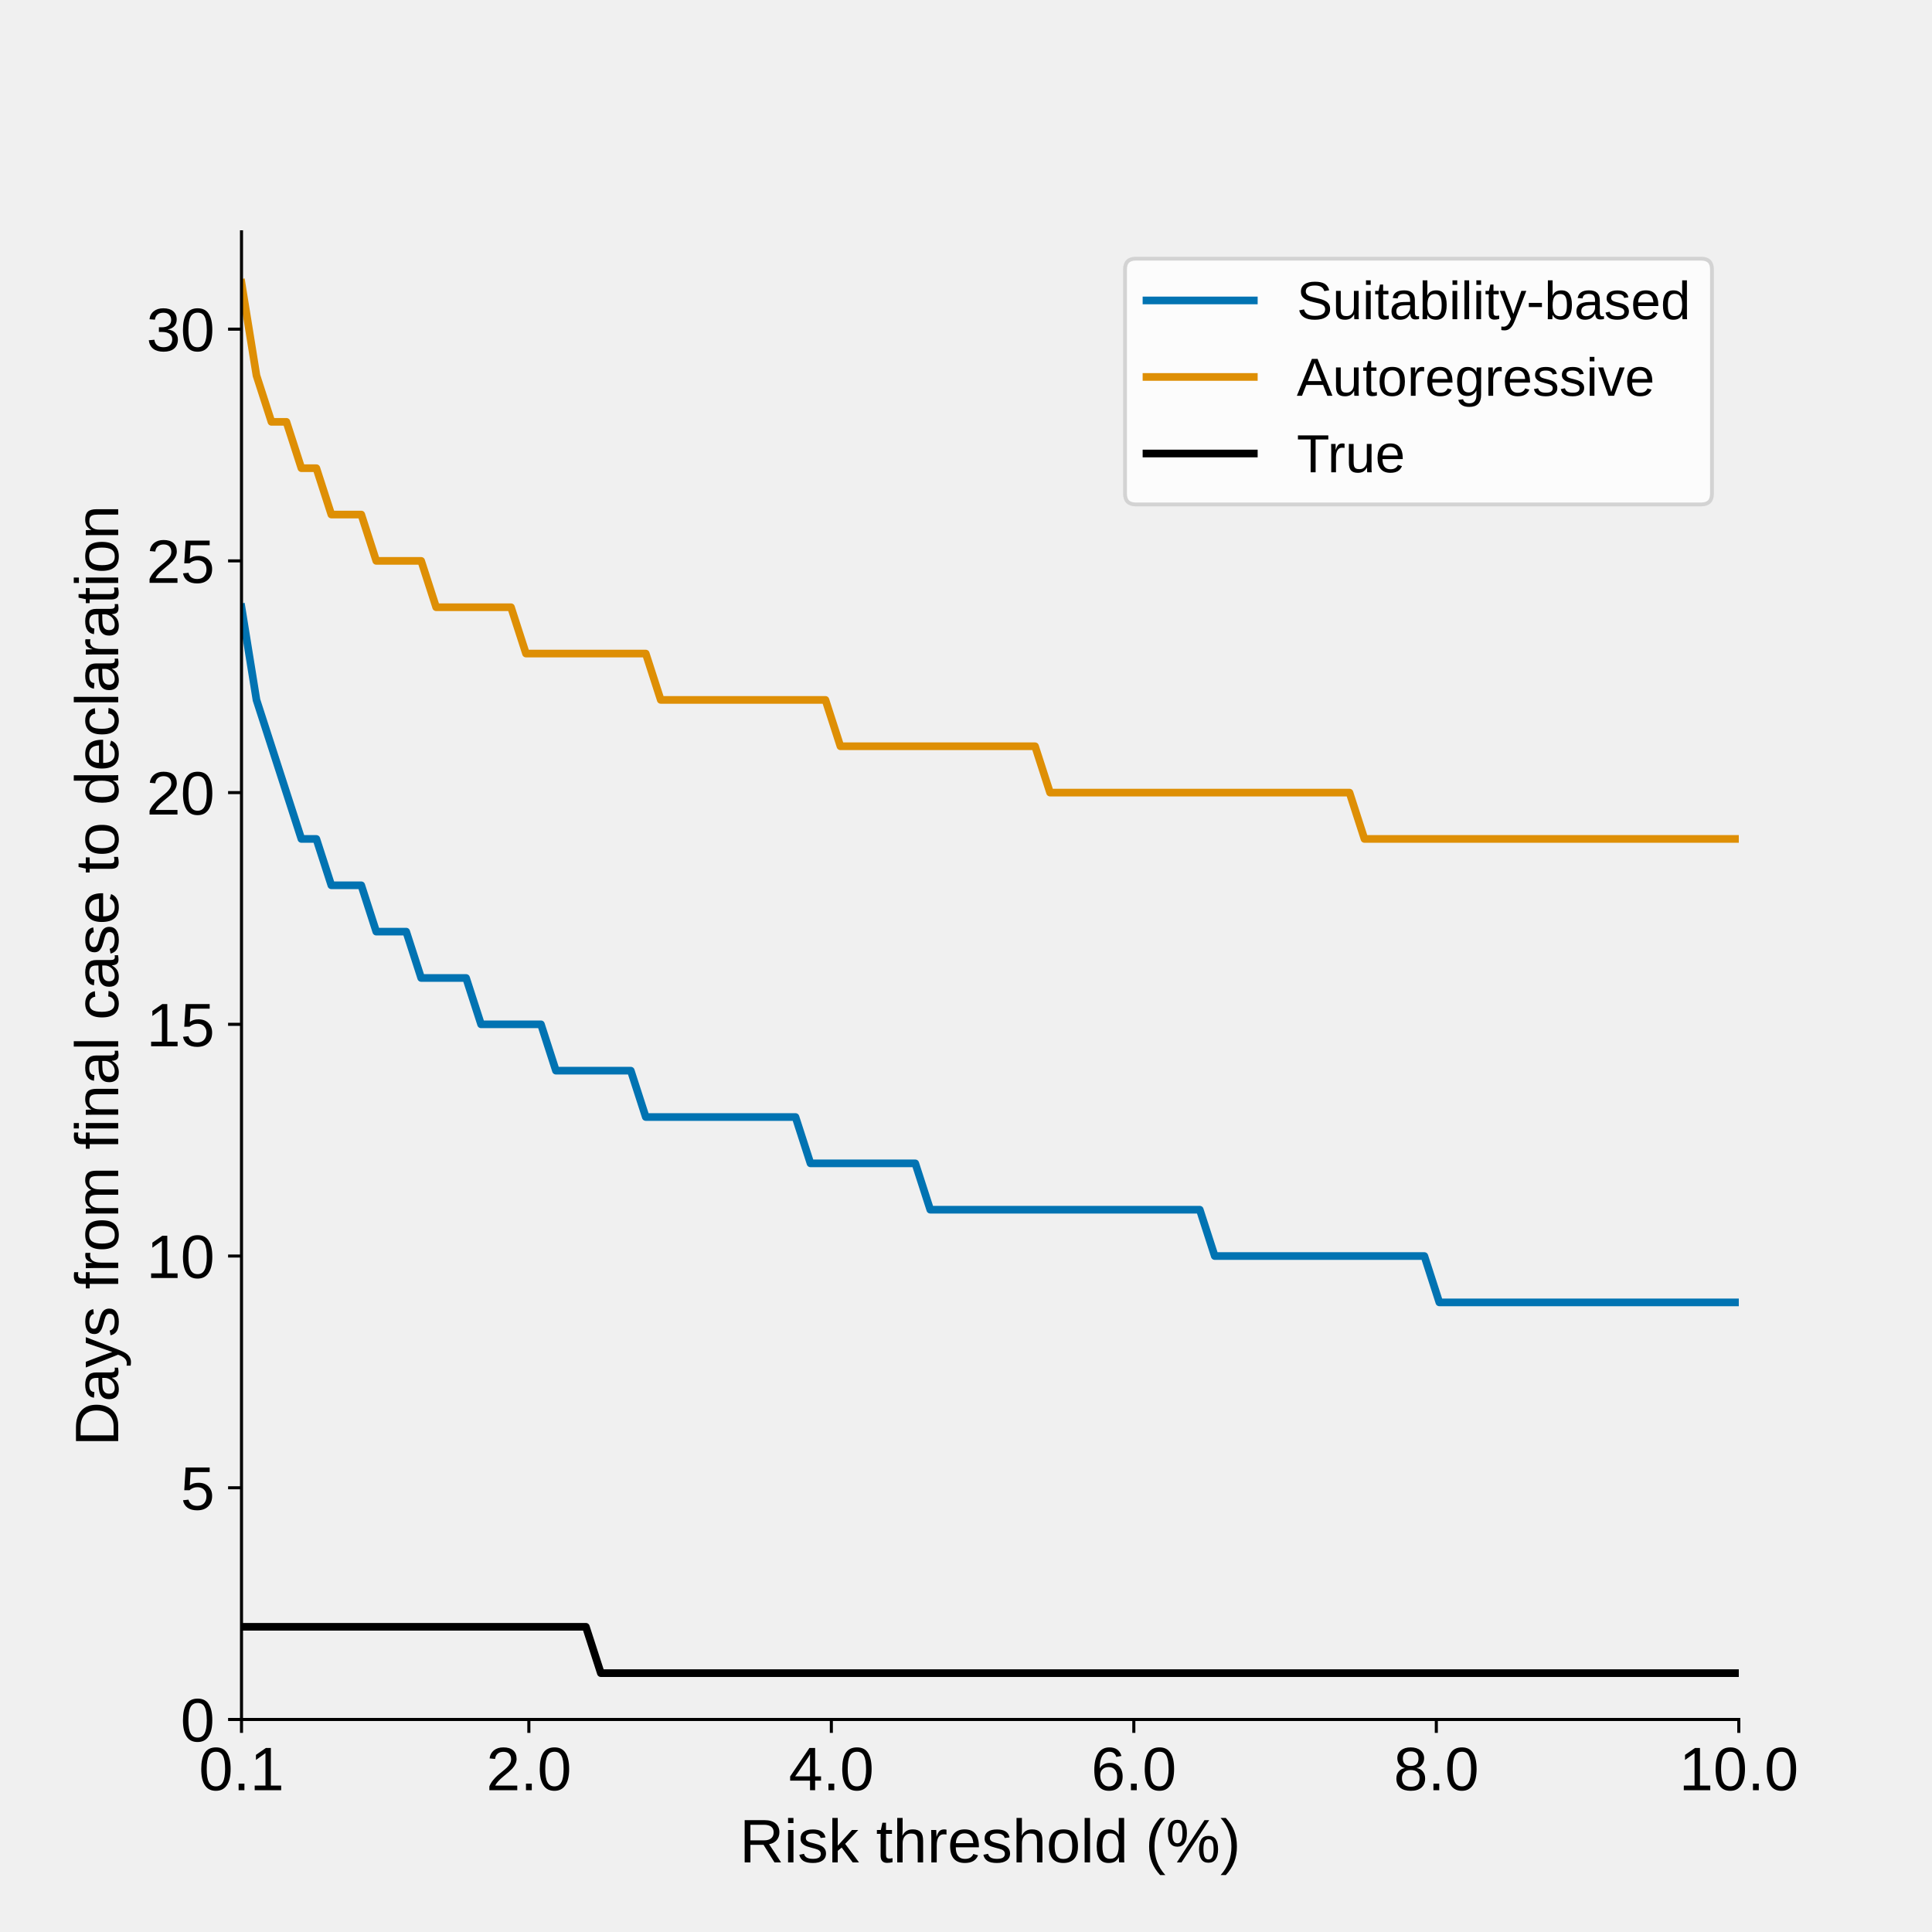
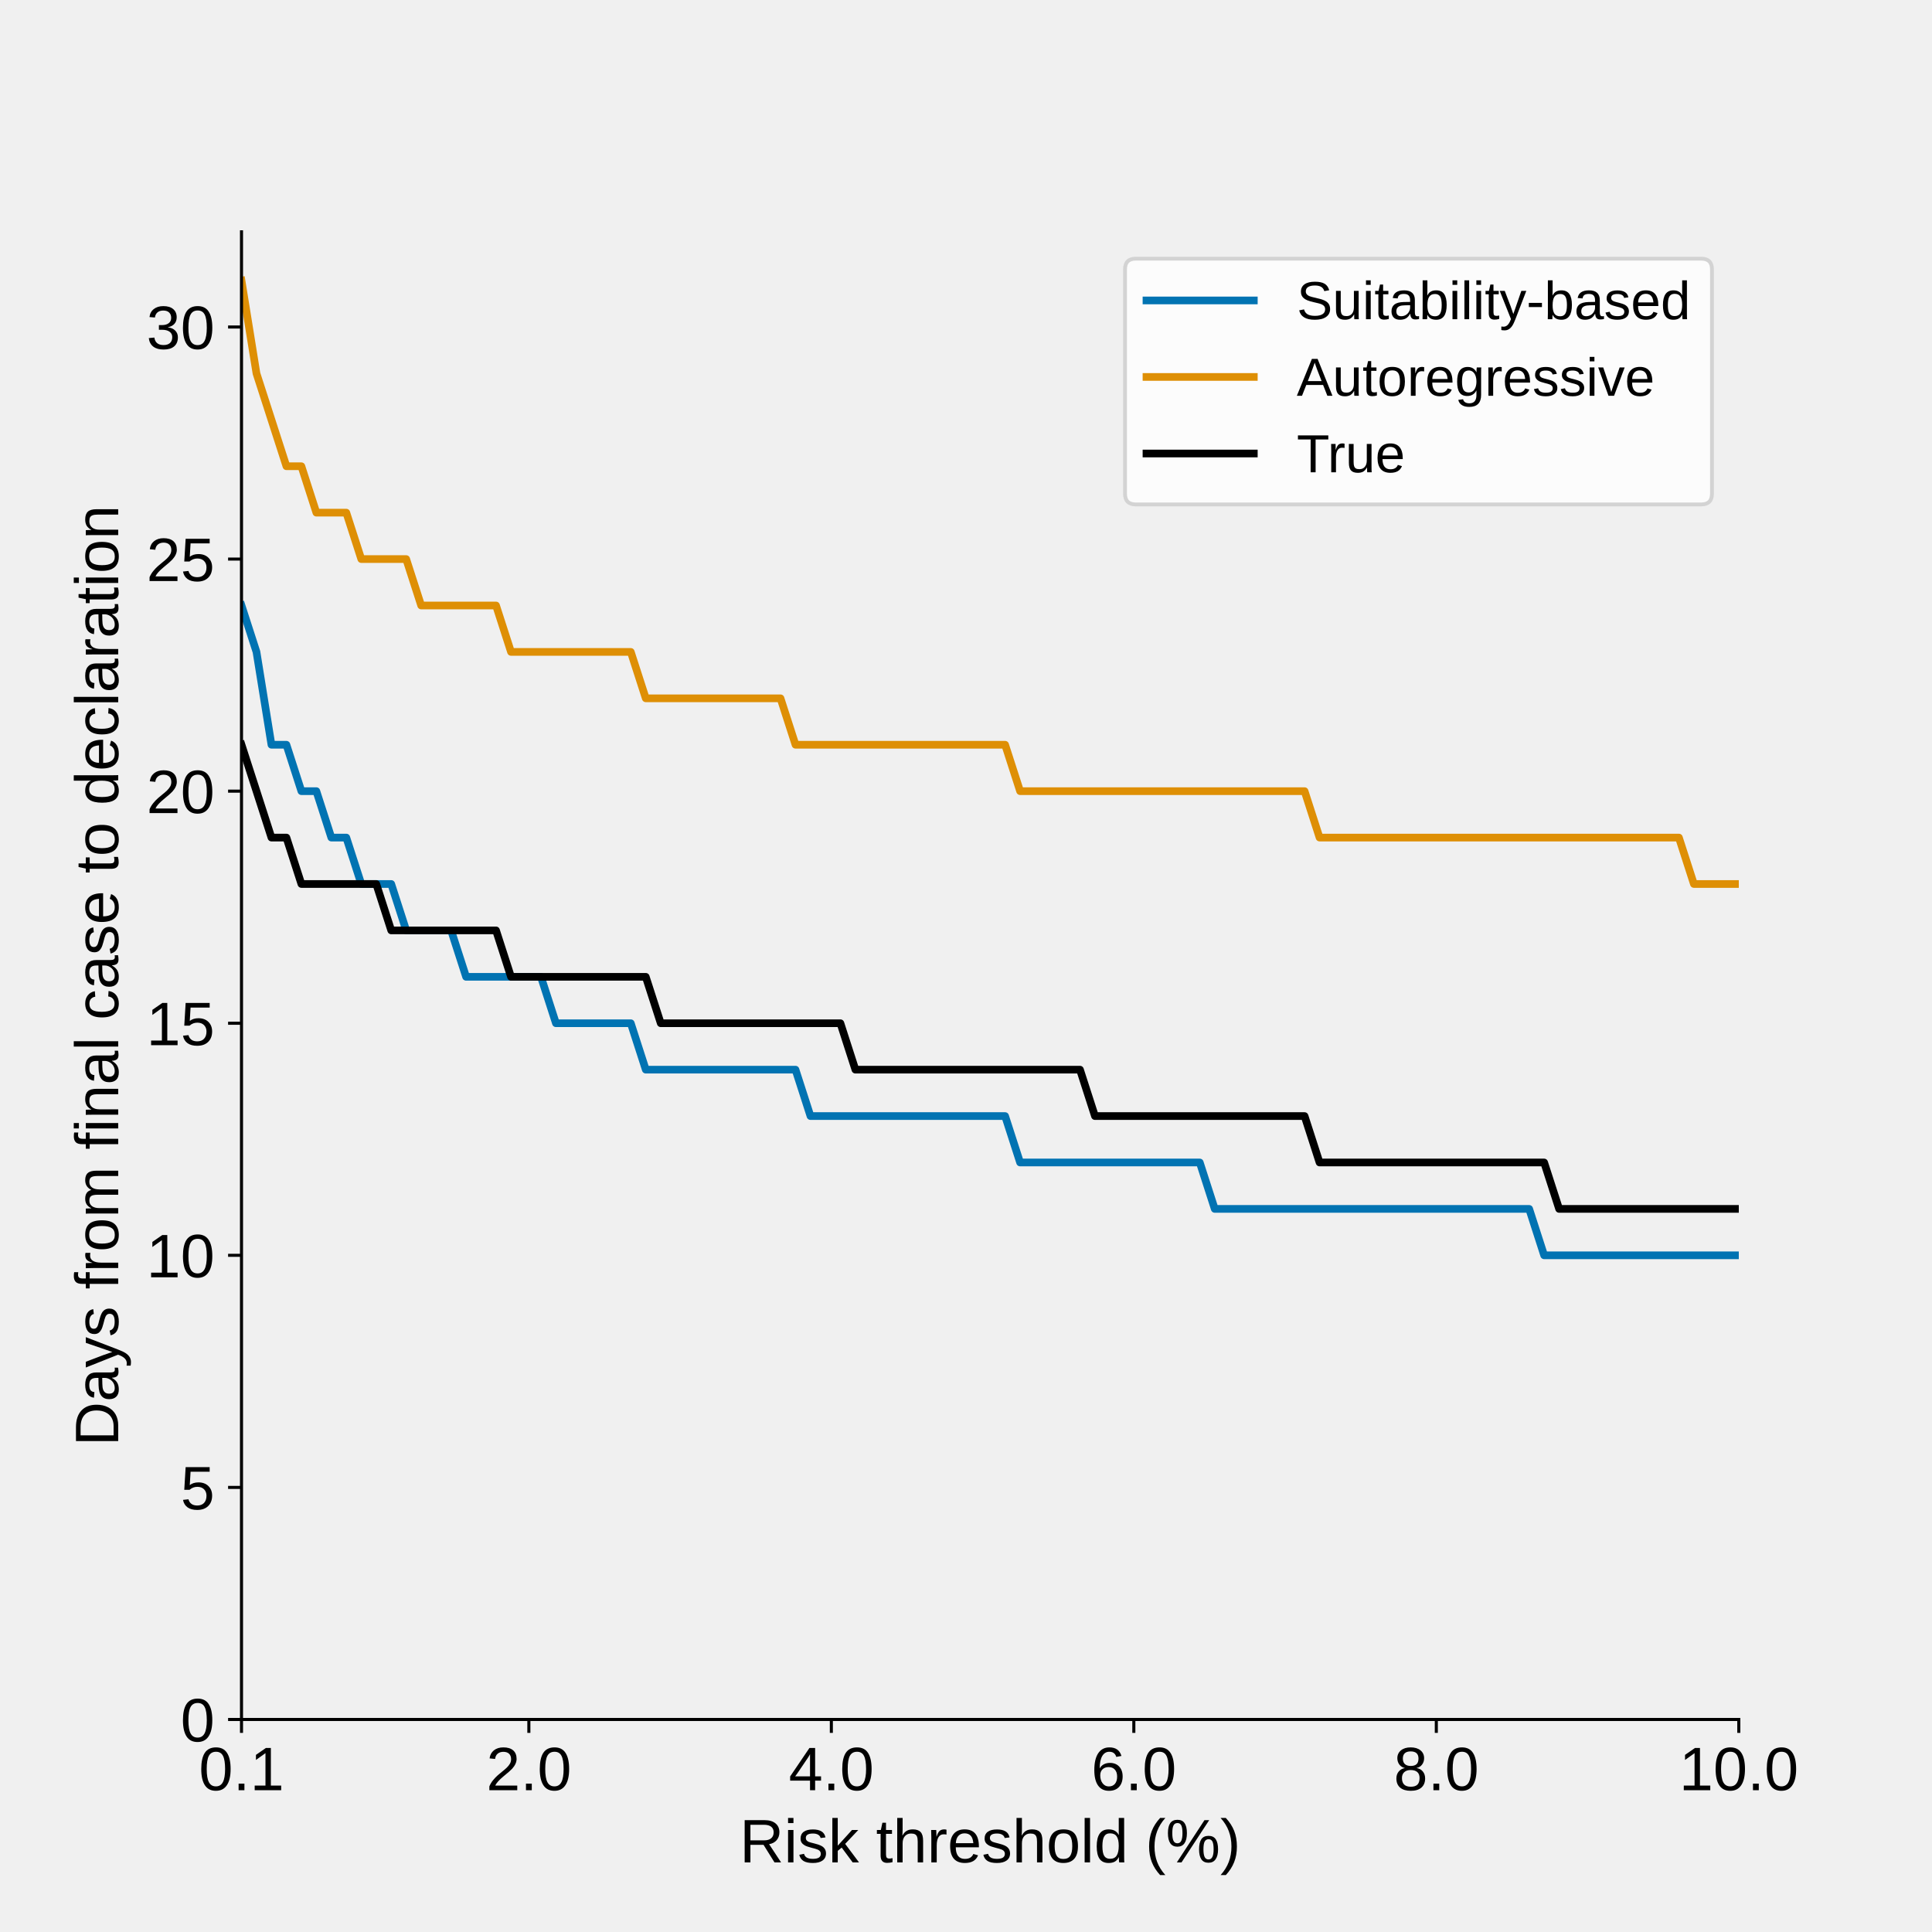
<svg xmlns="http://www.w3.org/2000/svg" xmlns:xlink="http://www.w3.org/1999/xlink" width="504pt" height="504pt" viewBox="0 0 504 504" version="1.1">
  <defs>
    <style type="text/css">*{stroke-linejoin: round; stroke-linecap: butt}</style>
  </defs>
  <g id="figure_1">
    <g id="patch_1">
      <path d="M 0 504  L 504 504  L 504 0  L 0 0  L 0 504  z " style="fill: none" />
    </g>
    <g id="axes_1">
      <g id="patch_2">
        <path d="M 63 448.56  L 453.6 448.56  L 453.6 60.48  L 63 60.48  L 63 448.56  z " style="fill: none" />
      </g>
      <g id="matplotlib.axis_1">
        <g id="xtick_1">
          <g id="line2d_1">
            <defs>
-               <path id="m6bb182ca93" d="M 0 0  L 0 3.5  " style="stroke: #000000; stroke-width: 0.8" />
+               <path id="mb27273613e" d="M 0 0  L 0 3.5  " style="stroke: #000000; stroke-width: 0.8" />
            </defs>
            <g>
-               <use xlink:href="#m6bb182ca93" x="63" y="448.56" style="stroke: #000000; stroke-width: 0.8" />
+               <use xlink:href="#mb27273613e" x="63" y="448.56" style="stroke: #000000; stroke-width: 0.8" />
            </g>
          </g>
          <g id="text_1">
            <text style="font-size: 16px; font-family: 'Arial', sans-serif; text-anchor: middle" x="63" y="467.012" transform="rotate(-0 63 467.0125)">0.1</text>
          </g>
        </g>
        <g id="xtick_2">
          <g id="line2d_2">
            <g>
-               <use xlink:href="#m6bb182ca93" x="137.964" y="448.56" style="stroke: #000000; stroke-width: 0.8" />
+               <use xlink:href="#mb27273613e" x="137.964" y="448.56" style="stroke: #000000; stroke-width: 0.8" />
            </g>
          </g>
          <g id="text_2">
            <text style="font-size: 16px; font-family: 'Arial', sans-serif; text-anchor: middle" x="137.964" y="467.012" transform="rotate(-0 137.9636 467.0125)">2.0</text>
          </g>
        </g>
        <g id="xtick_3">
          <g id="line2d_3">
            <g>
-               <use xlink:href="#m6bb182ca93" x="216.873" y="448.56" style="stroke: #000000; stroke-width: 0.8" />
+               <use xlink:href="#mb27273613e" x="216.873" y="448.56" style="stroke: #000000; stroke-width: 0.8" />
            </g>
          </g>
          <g id="text_3">
            <text style="font-size: 16px; font-family: 'Arial', sans-serif; text-anchor: middle" x="216.873" y="467.012" transform="rotate(-0 216.8727 467.0125)">4.0</text>
          </g>
        </g>
        <g id="xtick_4">
          <g id="line2d_4">
            <g>
-               <use xlink:href="#m6bb182ca93" x="295.782" y="448.56" style="stroke: #000000; stroke-width: 0.8" />
+               <use xlink:href="#mb27273613e" x="295.782" y="448.56" style="stroke: #000000; stroke-width: 0.8" />
            </g>
          </g>
          <g id="text_4">
            <text style="font-size: 16px; font-family: 'Arial', sans-serif; text-anchor: middle" x="295.782" y="467.012" transform="rotate(-0 295.7818 467.0125)">6.0</text>
          </g>
        </g>
        <g id="xtick_5">
          <g id="line2d_5">
            <g>
-               <use xlink:href="#m6bb182ca93" x="374.691" y="448.56" style="stroke: #000000; stroke-width: 0.8" />
+               <use xlink:href="#mb27273613e" x="374.691" y="448.56" style="stroke: #000000; stroke-width: 0.8" />
            </g>
          </g>
          <g id="text_5">
            <text style="font-size: 16px; font-family: 'Arial', sans-serif; text-anchor: middle" x="374.691" y="467.012" transform="rotate(-0 374.6909 467.0125)">8.0</text>
          </g>
        </g>
        <g id="xtick_6">
          <g id="line2d_6">
            <g>
-               <use xlink:href="#m6bb182ca93" x="453.6" y="448.56" style="stroke: #000000; stroke-width: 0.8" />
+               <use xlink:href="#mb27273613e" x="453.6" y="448.56" style="stroke: #000000; stroke-width: 0.8" />
            </g>
          </g>
          <g id="text_6">
            <text style="font-size: 16px; font-family: 'Arial', sans-serif; text-anchor: middle" x="453.6" y="467.012" transform="rotate(-0 453.6 467.0125)">10.0</text>
          </g>
        </g>
        <g id="text_7">
          <text style="font-size: 16px; font-family: 'Arial', sans-serif; text-anchor: middle" x="258.3" y="485.84" transform="rotate(-0 258.3 485.84)">Risk threshold (%)</text>
        </g>
      </g>
      <g id="matplotlib.axis_2">
        <g id="ytick_1">
          <g id="line2d_7">
            <defs>
-               <path id="mc4dd24e373" d="M 0 0  L -3.5 0  " style="stroke: #000000; stroke-width: 0.8" />
+               <path id="md5fa50bba8" d="M 0 0  L -3.5 0  " style="stroke: #000000; stroke-width: 0.8" />
            </defs>
            <g>
-               <use xlink:href="#mc4dd24e373" x="63" y="448.56" style="stroke: #000000; stroke-width: 0.8" />
+               <use xlink:href="#md5fa50bba8" x="63" y="448.56" style="stroke: #000000; stroke-width: 0.8" />
            </g>
          </g>
          <g id="text_8">
            <text style="font-size: 16px; font-family: 'Arial', sans-serif; text-anchor: end" x="56" y="454.286" transform="rotate(-0 56 454.2862)">0</text>
          </g>
        </g>
        <g id="ytick_2">
          <g id="line2d_8">
            <g>
-               <use xlink:href="#mc4dd24e373" x="63" y="388.111" style="stroke: #000000; stroke-width: 0.8" />
+               <use xlink:href="#md5fa50bba8" x="63" y="388.017" style="stroke: #000000; stroke-width: 0.8" />
            </g>
          </g>
          <g id="text_9">
-             <text style="font-size: 16px; font-family: 'Arial', sans-serif; text-anchor: end" x="56" y="393.838" transform="rotate(-0 56 393.8377)">5</text>
+             <text style="font-size: 16px; font-family: 'Arial', sans-serif; text-anchor: end" x="56" y="393.743" transform="rotate(-0 56 393.7433)">5</text>
          </g>
        </g>
        <g id="ytick_3">
          <g id="line2d_9">
            <g>
-               <use xlink:href="#mc4dd24e373" x="63" y="327.663" style="stroke: #000000; stroke-width: 0.8" />
+               <use xlink:href="#md5fa50bba8" x="63" y="327.474" style="stroke: #000000; stroke-width: 0.8" />
            </g>
          </g>
          <g id="text_10">
-             <text style="font-size: 16px; font-family: 'Arial', sans-serif; text-anchor: end" x="56" y="333.389" transform="rotate(-0 56 333.3891)">10</text>
+             <text style="font-size: 16px; font-family: 'Arial', sans-serif; text-anchor: end" x="56" y="333.2" transform="rotate(-0 56 333.2004)">10</text>
          </g>
        </g>
        <g id="ytick_4">
          <g id="line2d_10">
            <g>
-               <use xlink:href="#mc4dd24e373" x="63" y="267.214" style="stroke: #000000; stroke-width: 0.8" />
+               <use xlink:href="#md5fa50bba8" x="63" y="266.931" style="stroke: #000000; stroke-width: 0.8" />
            </g>
          </g>
          <g id="text_11">
-             <text style="font-size: 16px; font-family: 'Arial', sans-serif; text-anchor: end" x="56" y="272.94" transform="rotate(-0 56 272.9405)">15</text>
+             <text style="font-size: 16px; font-family: 'Arial', sans-serif; text-anchor: end" x="56" y="272.658" transform="rotate(-0 56 272.6575)">15</text>
          </g>
        </g>
        <g id="ytick_5">
          <g id="line2d_11">
            <g>
-               <use xlink:href="#mc4dd24e373" x="63" y="206.766" style="stroke: #000000; stroke-width: 0.8" />
+               <use xlink:href="#md5fa50bba8" x="63" y="206.388" style="stroke: #000000; stroke-width: 0.8" />
            </g>
          </g>
          <g id="text_12">
-             <text style="font-size: 16px; font-family: 'Arial', sans-serif; text-anchor: end" x="56" y="212.492" transform="rotate(-0 56 212.4919)">20</text>
+             <text style="font-size: 16px; font-family: 'Arial', sans-serif; text-anchor: end" x="56" y="212.115" transform="rotate(-0 56 212.1146)">20</text>
          </g>
        </g>
        <g id="ytick_6">
          <g id="line2d_12">
            <g>
-               <use xlink:href="#mc4dd24e373" x="63" y="146.317" style="stroke: #000000; stroke-width: 0.8" />
+               <use xlink:href="#md5fa50bba8" x="63" y="145.845" style="stroke: #000000; stroke-width: 0.8" />
            </g>
          </g>
          <g id="text_13">
-             <text style="font-size: 16px; font-family: 'Arial', sans-serif; text-anchor: end" x="56" y="152.043" transform="rotate(-0 56 152.0433)">25</text>
+             <text style="font-size: 16px; font-family: 'Arial', sans-serif; text-anchor: end" x="56" y="151.572" transform="rotate(-0 56 151.5717)">25</text>
          </g>
        </g>
        <g id="ytick_7">
          <g id="line2d_13">
            <g>
-               <use xlink:href="#mc4dd24e373" x="63" y="85.868" style="stroke: #000000; stroke-width: 0.8" />
+               <use xlink:href="#md5fa50bba8" x="63" y="85.303" style="stroke: #000000; stroke-width: 0.8" />
            </g>
          </g>
          <g id="text_14">
-             <text style="font-size: 16px; font-family: 'Arial', sans-serif; text-anchor: end" x="56" y="91.595" transform="rotate(-0 56 91.59466)">30</text>
+             <text style="font-size: 16px; font-family: 'Arial', sans-serif; text-anchor: end" x="56" y="91.029" transform="rotate(-0 56 91.02884)">30</text>
          </g>
        </g>
        <g id="text_15">
          <text style="font-size: 16px; font-family: 'Arial', sans-serif; text-anchor: middle" x="30.837" y="254.52" transform="rotate(-90 30.8375 254.52)">Days from final case to declaration</text>
        </g>
      </g>
      <g id="line2d_14">
-         <path d="M 63 158.407  L 66.906 182.586  L 70.812 194.676  L 74.718 206.766  L 78.624 218.855  L 82.53 218.855  L 86.436 230.945  L 90.342 230.945  L 94.248 230.945  L 98.154 243.035  L 102.06 243.035  L 105.966 243.035  L 109.872 255.124  L 113.778 255.124  L 117.684 255.124  L 121.59 255.124  L 125.496 267.214  L 129.402 267.214  L 133.308 267.214  L 137.214 267.214  L 141.12 267.214  L 145.026 279.304  L 148.932 279.304  L 152.838 279.304  L 156.744 279.304  L 160.65 279.304  L 164.556 279.304  L 168.462 291.394  L 172.368 291.394  L 176.274 291.394  L 180.18 291.394  L 184.086 291.394  L 187.992 291.394  L 191.898 291.394  L 195.804 291.394  L 199.71 291.394  L 203.616 291.394  L 207.522 291.394  L 211.428 303.483  L 215.334 303.483  L 219.24 303.483  L 223.146 303.483  L 227.052 303.483  L 230.958 303.483  L 234.864 303.483  L 238.77 303.483  L 242.676 315.573  L 246.582 315.573  L 250.488 315.573  L 254.394 315.573  L 258.3 315.573  L 262.206 315.573  L 266.112 315.573  L 270.018 315.573  L 273.924 315.573  L 277.83 315.573  L 281.736 315.573  L 285.642 315.573  L 289.548 315.573  L 293.454 315.573  L 297.36 315.573  L 301.266 315.573  L 305.172 315.573  L 309.078 315.573  L 312.984 315.573  L 316.89 327.663  L 320.796 327.663  L 324.702 327.663  L 328.608 327.663  L 332.514 327.663  L 336.42 327.663  L 340.326 327.663  L 344.232 327.663  L 348.138 327.663  L 352.044 327.663  L 355.95 327.663  L 359.856 327.663  L 363.762 327.663  L 367.668 327.663  L 371.574 327.663  L 375.48 339.753  L 379.386 339.753  L 383.292 339.753  L 387.198 339.753  L 391.104 339.753  L 395.01 339.753  L 398.916 339.753  L 402.822 339.753  L 406.728 339.753  L 410.634 339.753  L 414.54 339.753  L 418.446 339.753  L 422.352 339.753  L 426.258 339.753  L 430.164 339.753  L 434.07 339.753  L 437.976 339.753  L 441.882 339.753  L 445.788 339.753  L 449.694 339.753  L 453.6 339.753  " clip-path="url(#p655c2df7bb)" style="fill: none; stroke: #0173b2; stroke-width: 2; stroke-linecap: square" />
+         <path d="M 63 157.954  L 66.906 170.063  L 70.812 194.28  L 74.718 194.28  L 78.624 206.388  L 82.53 206.388  L 86.436 218.497  L 90.342 218.497  L 94.248 230.606  L 98.154 230.606  L 102.06 230.606  L 105.966 242.714  L 109.872 242.714  L 113.778 242.714  L 117.684 242.714  L 121.59 254.823  L 125.496 254.823  L 129.402 254.823  L 133.308 254.823  L 137.214 254.823  L 141.12 254.823  L 145.026 266.931  L 148.932 266.931  L 152.838 266.931  L 156.744 266.931  L 160.65 266.931  L 164.556 266.931  L 168.462 279.04  L 172.368 279.04  L 176.274 279.04  L 180.18 279.04  L 184.086 279.04  L 187.992 279.04  L 191.898 279.04  L 195.804 279.04  L 199.71 279.04  L 203.616 279.04  L 207.522 279.04  L 211.428 291.148  L 215.334 291.148  L 219.24 291.148  L 223.146 291.148  L 227.052 291.148  L 230.958 291.148  L 234.864 291.148  L 238.77 291.148  L 242.676 291.148  L 246.582 291.148  L 250.488 291.148  L 254.394 291.148  L 258.3 291.148  L 262.206 291.148  L 266.112 303.257  L 270.018 303.257  L 273.924 303.257  L 277.83 303.257  L 281.736 303.257  L 285.642 303.257  L 289.548 303.257  L 293.454 303.257  L 297.36 303.257  L 301.266 303.257  L 305.172 303.257  L 309.078 303.257  L 312.984 303.257  L 316.89 315.366  L 320.796 315.366  L 324.702 315.366  L 328.608 315.366  L 332.514 315.366  L 336.42 315.366  L 340.326 315.366  L 344.232 315.366  L 348.138 315.366  L 352.044 315.366  L 355.95 315.366  L 359.856 315.366  L 363.762 315.366  L 367.668 315.366  L 371.574 315.366  L 375.48 315.366  L 379.386 315.366  L 383.292 315.366  L 387.198 315.366  L 391.104 315.366  L 395.01 315.366  L 398.916 315.366  L 402.822 327.474  L 406.728 327.474  L 410.634 327.474  L 414.54 327.474  L 418.446 327.474  L 422.352 327.474  L 426.258 327.474  L 430.164 327.474  L 434.07 327.474  L 437.976 327.474  L 441.882 327.474  L 445.788 327.474  L 449.694 327.474  L 453.6 327.474  " clip-path="url(#pf8b4b22a5f)" style="fill: none; stroke: #0173b2; stroke-width: 2; stroke-linecap: square" />
      </g>
      <g id="line2d_15">
-         <path d="M 63 73.779  L 66.906 97.958  L 70.812 110.048  L 74.718 110.048  L 78.624 122.138  L 82.53 122.138  L 86.436 134.227  L 90.342 134.227  L 94.248 134.227  L 98.154 146.317  L 102.06 146.317  L 105.966 146.317  L 109.872 146.317  L 113.778 158.407  L 117.684 158.407  L 121.59 158.407  L 125.496 158.407  L 129.402 158.407  L 133.308 158.407  L 137.214 170.496  L 141.12 170.496  L 145.026 170.496  L 148.932 170.496  L 152.838 170.496  L 156.744 170.496  L 160.65 170.496  L 164.556 170.496  L 168.462 170.496  L 172.368 182.586  L 176.274 182.586  L 180.18 182.586  L 184.086 182.586  L 187.992 182.586  L 191.898 182.586  L 195.804 182.586  L 199.71 182.586  L 203.616 182.586  L 207.522 182.586  L 211.428 182.586  L 215.334 182.586  L 219.24 194.676  L 223.146 194.676  L 227.052 194.676  L 230.958 194.676  L 234.864 194.676  L 238.77 194.676  L 242.676 194.676  L 246.582 194.676  L 250.488 194.676  L 254.394 194.676  L 258.3 194.676  L 262.206 194.676  L 266.112 194.676  L 270.018 194.676  L 273.924 206.766  L 277.83 206.766  L 281.736 206.766  L 285.642 206.766  L 289.548 206.766  L 293.454 206.766  L 297.36 206.766  L 301.266 206.766  L 305.172 206.766  L 309.078 206.766  L 312.984 206.766  L 316.89 206.766  L 320.796 206.766  L 324.702 206.766  L 328.608 206.766  L 332.514 206.766  L 336.42 206.766  L 340.326 206.766  L 344.232 206.766  L 348.138 206.766  L 352.044 206.766  L 355.95 218.855  L 359.856 218.855  L 363.762 218.855  L 367.668 218.855  L 371.574 218.855  L 375.48 218.855  L 379.386 218.855  L 383.292 218.855  L 387.198 218.855  L 391.104 218.855  L 395.01 218.855  L 398.916 218.855  L 402.822 218.855  L 406.728 218.855  L 410.634 218.855  L 414.54 218.855  L 418.446 218.855  L 422.352 218.855  L 426.258 218.855  L 430.164 218.855  L 434.07 218.855  L 437.976 218.855  L 441.882 218.855  L 445.788 218.855  L 449.694 218.855  L 453.6 218.855  " clip-path="url(#p655c2df7bb)" style="fill: none; stroke: #de8f05; stroke-width: 2; stroke-linecap: square" />
+         <path d="M 63 73.194  L 66.906 97.411  L 70.812 109.52  L 74.718 121.628  L 78.624 121.628  L 82.53 133.737  L 86.436 133.737  L 90.342 133.737  L 94.248 145.845  L 98.154 145.845  L 102.06 145.845  L 105.966 145.845  L 109.872 157.954  L 113.778 157.954  L 117.684 157.954  L 121.59 157.954  L 125.496 157.954  L 129.402 157.954  L 133.308 170.063  L 137.214 170.063  L 141.12 170.063  L 145.026 170.063  L 148.932 170.063  L 152.838 170.063  L 156.744 170.063  L 160.65 170.063  L 164.556 170.063  L 168.462 182.171  L 172.368 182.171  L 176.274 182.171  L 180.18 182.171  L 184.086 182.171  L 187.992 182.171  L 191.898 182.171  L 195.804 182.171  L 199.71 182.171  L 203.616 182.171  L 207.522 194.28  L 211.428 194.28  L 215.334 194.28  L 219.24 194.28  L 223.146 194.28  L 227.052 194.28  L 230.958 194.28  L 234.864 194.28  L 238.77 194.28  L 242.676 194.28  L 246.582 194.28  L 250.488 194.28  L 254.394 194.28  L 258.3 194.28  L 262.206 194.28  L 266.112 206.388  L 270.018 206.388  L 273.924 206.388  L 277.83 206.388  L 281.736 206.388  L 285.642 206.388  L 289.548 206.388  L 293.454 206.388  L 297.36 206.388  L 301.266 206.388  L 305.172 206.388  L 309.078 206.388  L 312.984 206.388  L 316.89 206.388  L 320.796 206.388  L 324.702 206.388  L 328.608 206.388  L 332.514 206.388  L 336.42 206.388  L 340.326 206.388  L 344.232 218.497  L 348.138 218.497  L 352.044 218.497  L 355.95 218.497  L 359.856 218.497  L 363.762 218.497  L 367.668 218.497  L 371.574 218.497  L 375.48 218.497  L 379.386 218.497  L 383.292 218.497  L 387.198 218.497  L 391.104 218.497  L 395.01 218.497  L 398.916 218.497  L 402.822 218.497  L 406.728 218.497  L 410.634 218.497  L 414.54 218.497  L 418.446 218.497  L 422.352 218.497  L 426.258 218.497  L 430.164 218.497  L 434.07 218.497  L 437.976 218.497  L 441.882 230.606  L 445.788 230.606  L 449.694 230.606  L 453.6 230.606  " clip-path="url(#pf8b4b22a5f)" style="fill: none; stroke: #de8f05; stroke-width: 2; stroke-linecap: square" />
      </g>
      <g id="line2d_16">
-         <path d="M 63 424.381  L 66.906 424.381  L 70.812 424.381  L 74.718 424.381  L 78.624 424.381  L 82.53 424.381  L 86.436 424.381  L 90.342 424.381  L 94.248 424.381  L 98.154 424.381  L 102.06 424.381  L 105.966 424.381  L 109.872 424.381  L 113.778 424.381  L 117.684 424.381  L 121.59 424.381  L 125.496 424.381  L 129.402 424.381  L 133.308 424.381  L 137.214 424.381  L 141.12 424.381  L 145.026 424.381  L 148.932 424.381  L 152.838 424.381  L 156.744 436.47  L 160.65 436.47  L 164.556 436.47  L 168.462 436.47  L 172.368 436.47  L 176.274 436.47  L 180.18 436.47  L 184.086 436.47  L 187.992 436.47  L 191.898 436.47  L 195.804 436.47  L 199.71 436.47  L 203.616 436.47  L 207.522 436.47  L 211.428 436.47  L 215.334 436.47  L 219.24 436.47  L 223.146 436.47  L 227.052 436.47  L 230.958 436.47  L 234.864 436.47  L 238.77 436.47  L 242.676 436.47  L 246.582 436.47  L 250.488 436.47  L 254.394 436.47  L 258.3 436.47  L 262.206 436.47  L 266.112 436.47  L 270.018 436.47  L 273.924 436.47  L 277.83 436.47  L 281.736 436.47  L 285.642 436.47  L 289.548 436.47  L 293.454 436.47  L 297.36 436.47  L 301.266 436.47  L 305.172 436.47  L 309.078 436.47  L 312.984 436.47  L 316.89 436.47  L 320.796 436.47  L 324.702 436.47  L 328.608 436.47  L 332.514 436.47  L 336.42 436.47  L 340.326 436.47  L 344.232 436.47  L 348.138 436.47  L 352.044 436.47  L 355.95 436.47  L 359.856 436.47  L 363.762 436.47  L 367.668 436.47  L 371.574 436.47  L 375.48 436.47  L 379.386 436.47  L 383.292 436.47  L 387.198 436.47  L 391.104 436.47  L 395.01 436.47  L 398.916 436.47  L 402.822 436.47  L 406.728 436.47  L 410.634 436.47  L 414.54 436.47  L 418.446 436.47  L 422.352 436.47  L 426.258 436.47  L 430.164 436.47  L 434.07 436.47  L 437.976 436.47  L 441.882 436.47  L 445.788 436.47  L 449.694 436.47  L 453.6 436.47  " clip-path="url(#p655c2df7bb)" style="fill: none; stroke: #000000; stroke-width: 2; stroke-linecap: square" />
+         <path d="M 63 194.28  L 66.906 206.388  L 70.812 218.497  L 74.718 218.497  L 78.624 230.606  L 82.53 230.606  L 86.436 230.606  L 90.342 230.606  L 94.248 230.606  L 98.154 230.606  L 102.06 242.714  L 105.966 242.714  L 109.872 242.714  L 113.778 242.714  L 117.684 242.714  L 121.59 242.714  L 125.496 242.714  L 129.402 242.714  L 133.308 254.823  L 137.214 254.823  L 141.12 254.823  L 145.026 254.823  L 148.932 254.823  L 152.838 254.823  L 156.744 254.823  L 160.65 254.823  L 164.556 254.823  L 168.462 254.823  L 172.368 266.931  L 176.274 266.931  L 180.18 266.931  L 184.086 266.931  L 187.992 266.931  L 191.898 266.931  L 195.804 266.931  L 199.71 266.931  L 203.616 266.931  L 207.522 266.931  L 211.428 266.931  L 215.334 266.931  L 219.24 266.931  L 223.146 279.04  L 227.052 279.04  L 230.958 279.04  L 234.864 279.04  L 238.77 279.04  L 242.676 279.04  L 246.582 279.04  L 250.488 279.04  L 254.394 279.04  L 258.3 279.04  L 262.206 279.04  L 266.112 279.04  L 270.018 279.04  L 273.924 279.04  L 277.83 279.04  L 281.736 279.04  L 285.642 291.148  L 289.548 291.148  L 293.454 291.148  L 297.36 291.148  L 301.266 291.148  L 305.172 291.148  L 309.078 291.148  L 312.984 291.148  L 316.89 291.148  L 320.796 291.148  L 324.702 291.148  L 328.608 291.148  L 332.514 291.148  L 336.42 291.148  L 340.326 291.148  L 344.232 303.257  L 348.138 303.257  L 352.044 303.257  L 355.95 303.257  L 359.856 303.257  L 363.762 303.257  L 367.668 303.257  L 371.574 303.257  L 375.48 303.257  L 379.386 303.257  L 383.292 303.257  L 387.198 303.257  L 391.104 303.257  L 395.01 303.257  L 398.916 303.257  L 402.822 303.257  L 406.728 315.366  L 410.634 315.366  L 414.54 315.366  L 418.446 315.366  L 422.352 315.366  L 426.258 315.366  L 430.164 315.366  L 434.07 315.366  L 437.976 315.366  L 441.882 315.366  L 445.788 315.366  L 449.694 315.366  L 453.6 315.366  " clip-path="url(#pf8b4b22a5f)" style="fill: none; stroke: #000000; stroke-width: 2; stroke-linecap: square" />
      </g>
      <g id="patch_3">
        <path d="M 63 448.56  L 63 60.48  " style="fill: none; stroke: #000000; stroke-width: 0.8; stroke-linejoin: miter; stroke-linecap: square" />
      </g>
      <g id="patch_4">
        <path d="M 63 448.56  L 453.6 448.56  " style="fill: none; stroke: #000000; stroke-width: 0.8; stroke-linejoin: miter; stroke-linecap: square" />
      </g>
      <g id="legend_1">
        <g id="patch_5">
          <path d="M 296.282 131.589  L 443.8 131.589  Q 446.6 131.589 446.6 128.789  L 446.6 70.28  Q 446.6 67.48 443.8 67.48  L 296.282 67.48  Q 293.482 67.48 293.482 70.28  L 293.482 128.789  Q 293.482 131.589 296.282 131.589  z " style="fill: #ffffff; opacity: 0.8; stroke: #cccccc; stroke-linejoin: miter" />
        </g>
        <g id="line2d_17">
          <path d="M 299.082 78.372  L 313.082 78.372  L 327.082 78.372  " style="fill: none; stroke: #0173b2; stroke-width: 2; stroke-linecap: square" />
        </g>
        <g id="text_16">
          <text style="font-size: 14px; font-family: 'Arial', sans-serif; text-anchor: start" x="338.282" y="83.272" transform="rotate(-0 338.2816 83.27156)">Suitability-based</text>
        </g>
        <g id="line2d_18">
          <path d="M 299.082 98.339  L 313.082 98.339  L 327.082 98.339  " style="fill: none; stroke: #de8f05; stroke-width: 2; stroke-linecap: square" />
        </g>
        <g id="text_17">
          <text style="font-size: 14px; font-family: 'Arial', sans-serif; text-anchor: start" x="338.282" y="103.239" transform="rotate(-0 338.2816 103.2391)">Autoregressive</text>
        </g>
        <g id="line2d_19">
          <path d="M 299.082 118.307  L 313.082 118.307  L 327.082 118.307  " style="fill: none; stroke: #000000; stroke-width: 2; stroke-linecap: square" />
        </g>
        <g id="text_18">
          <text style="font-size: 14px; font-family: 'Arial', sans-serif; text-anchor: start" x="338.282" y="123.207" transform="rotate(-0 338.2816 123.2066)">True</text>
        </g>
      </g>
    </g>
  </g>
  <defs>
-     <clipPath id="p655c2df7bb">
+     <clipPath id="pf8b4b22a5f">
      <rect x="63" y="60.48" width="390.6" height="388.08" />
    </clipPath>
  </defs>
</svg>
